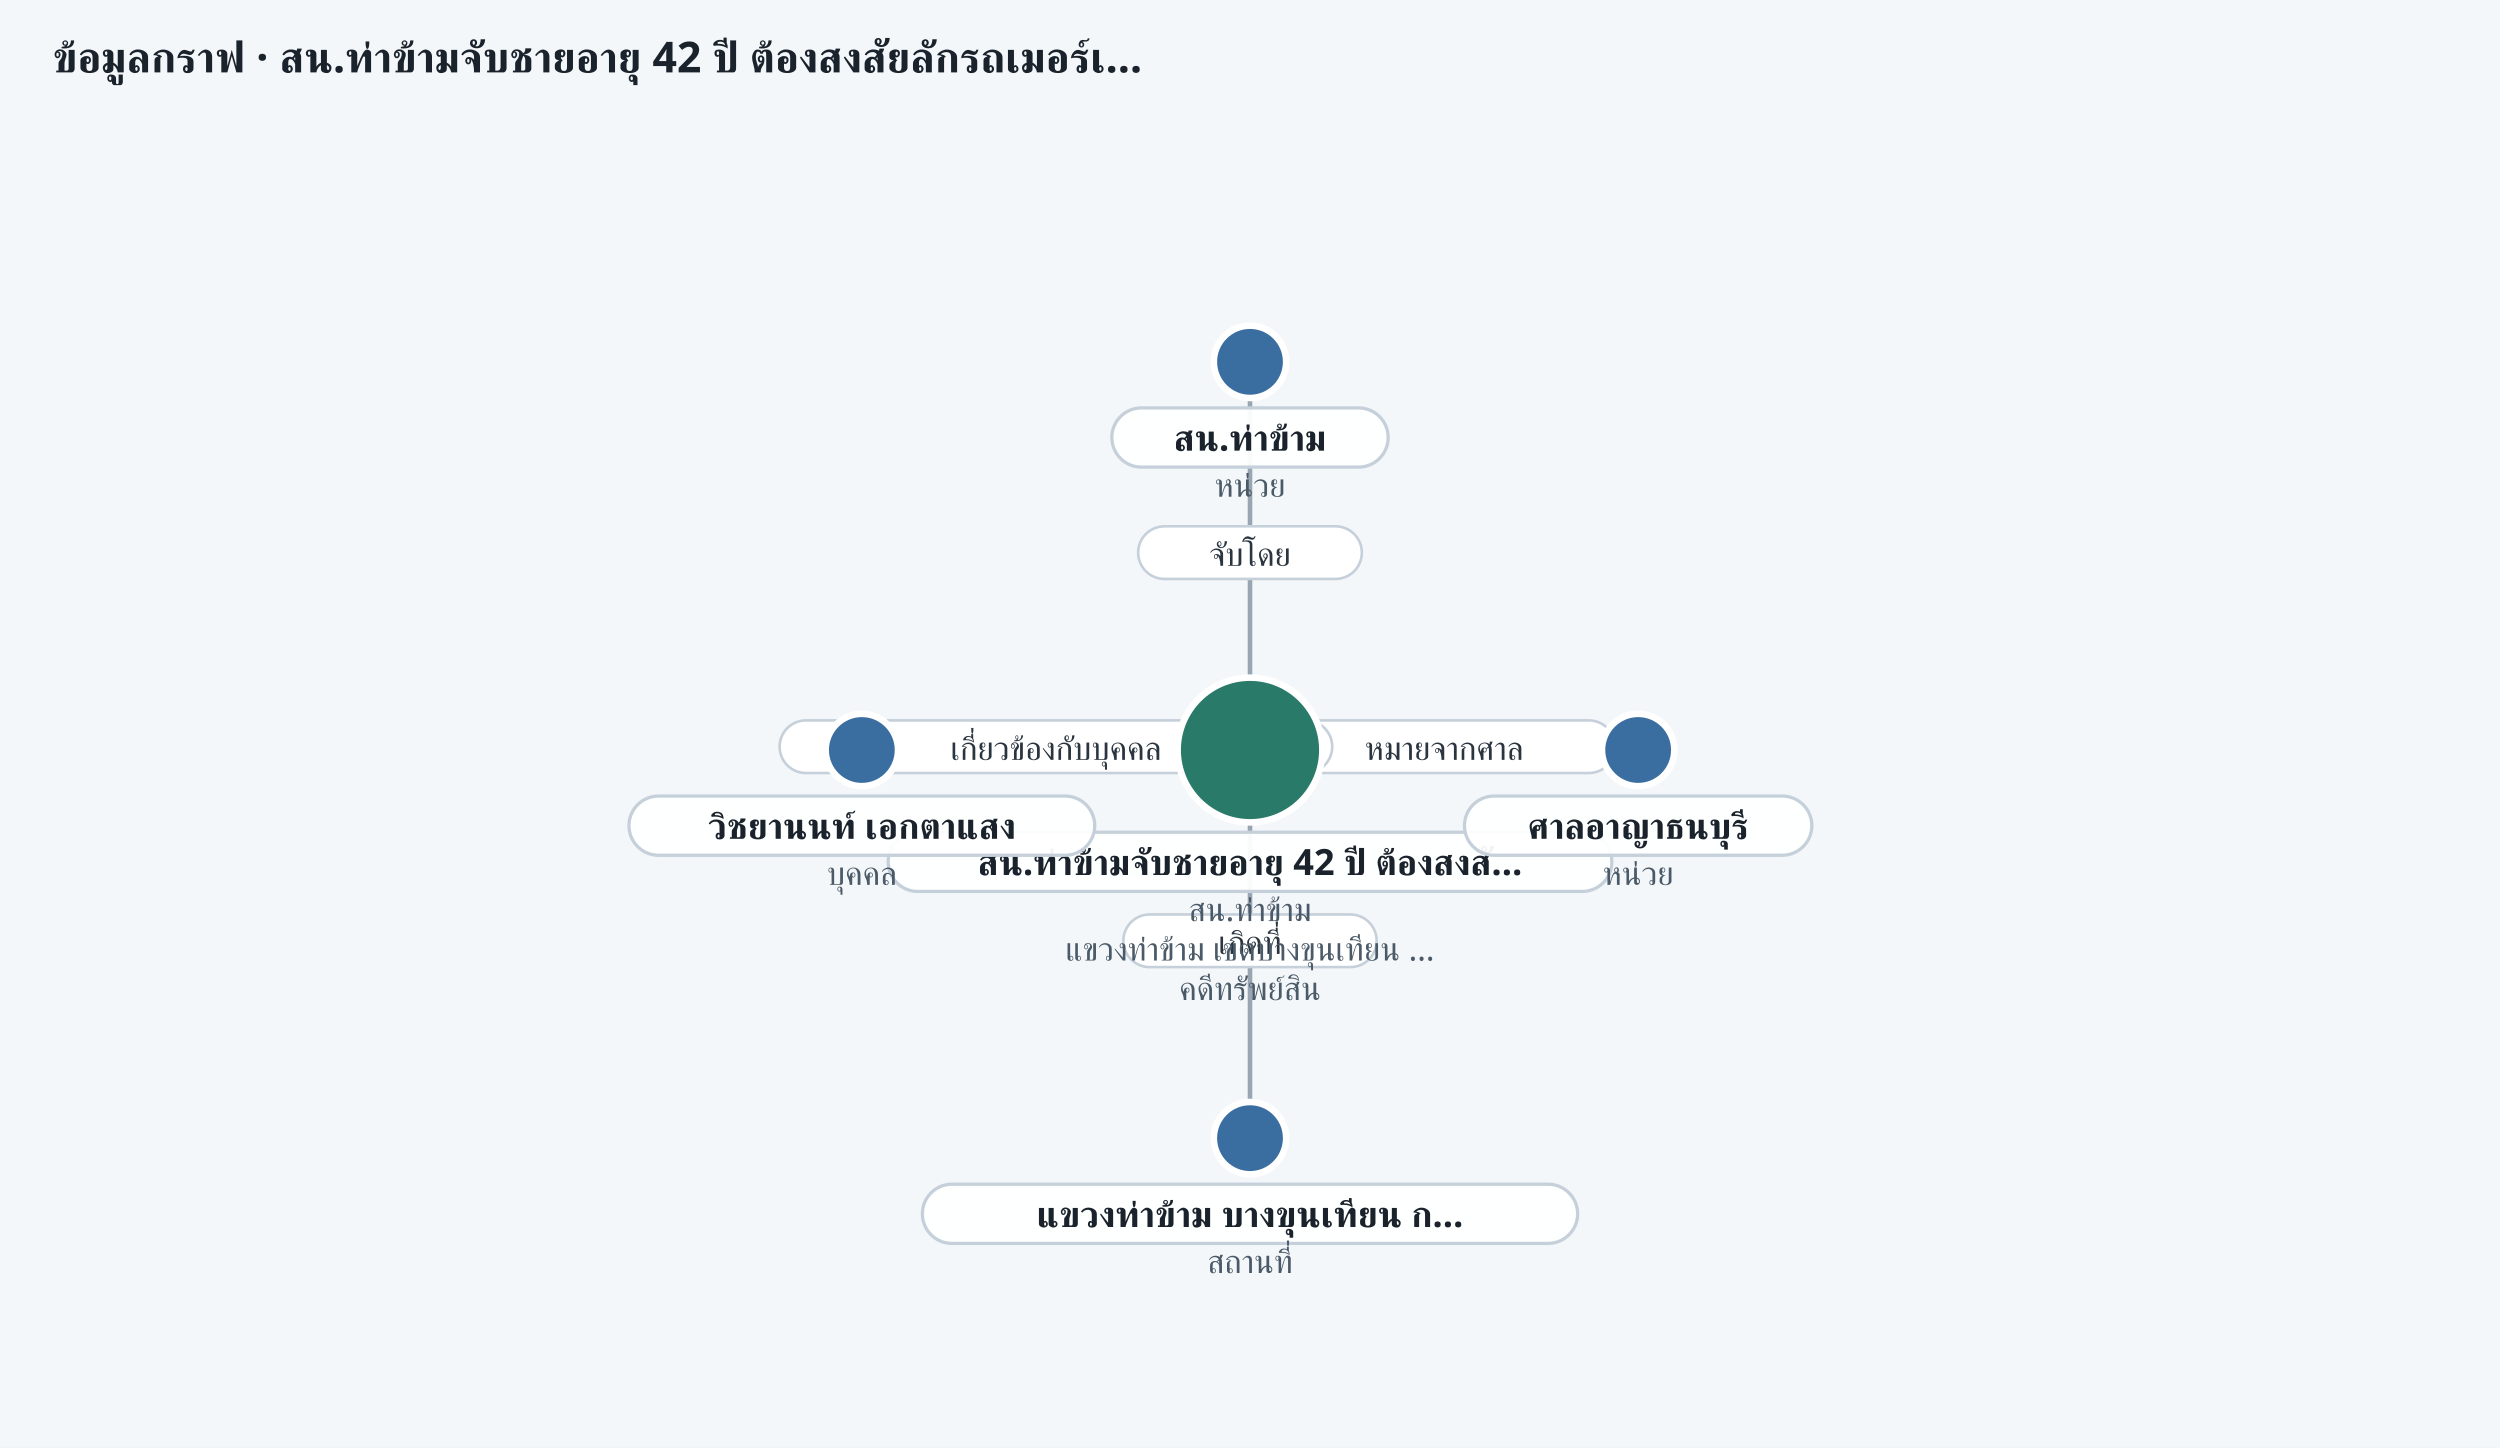
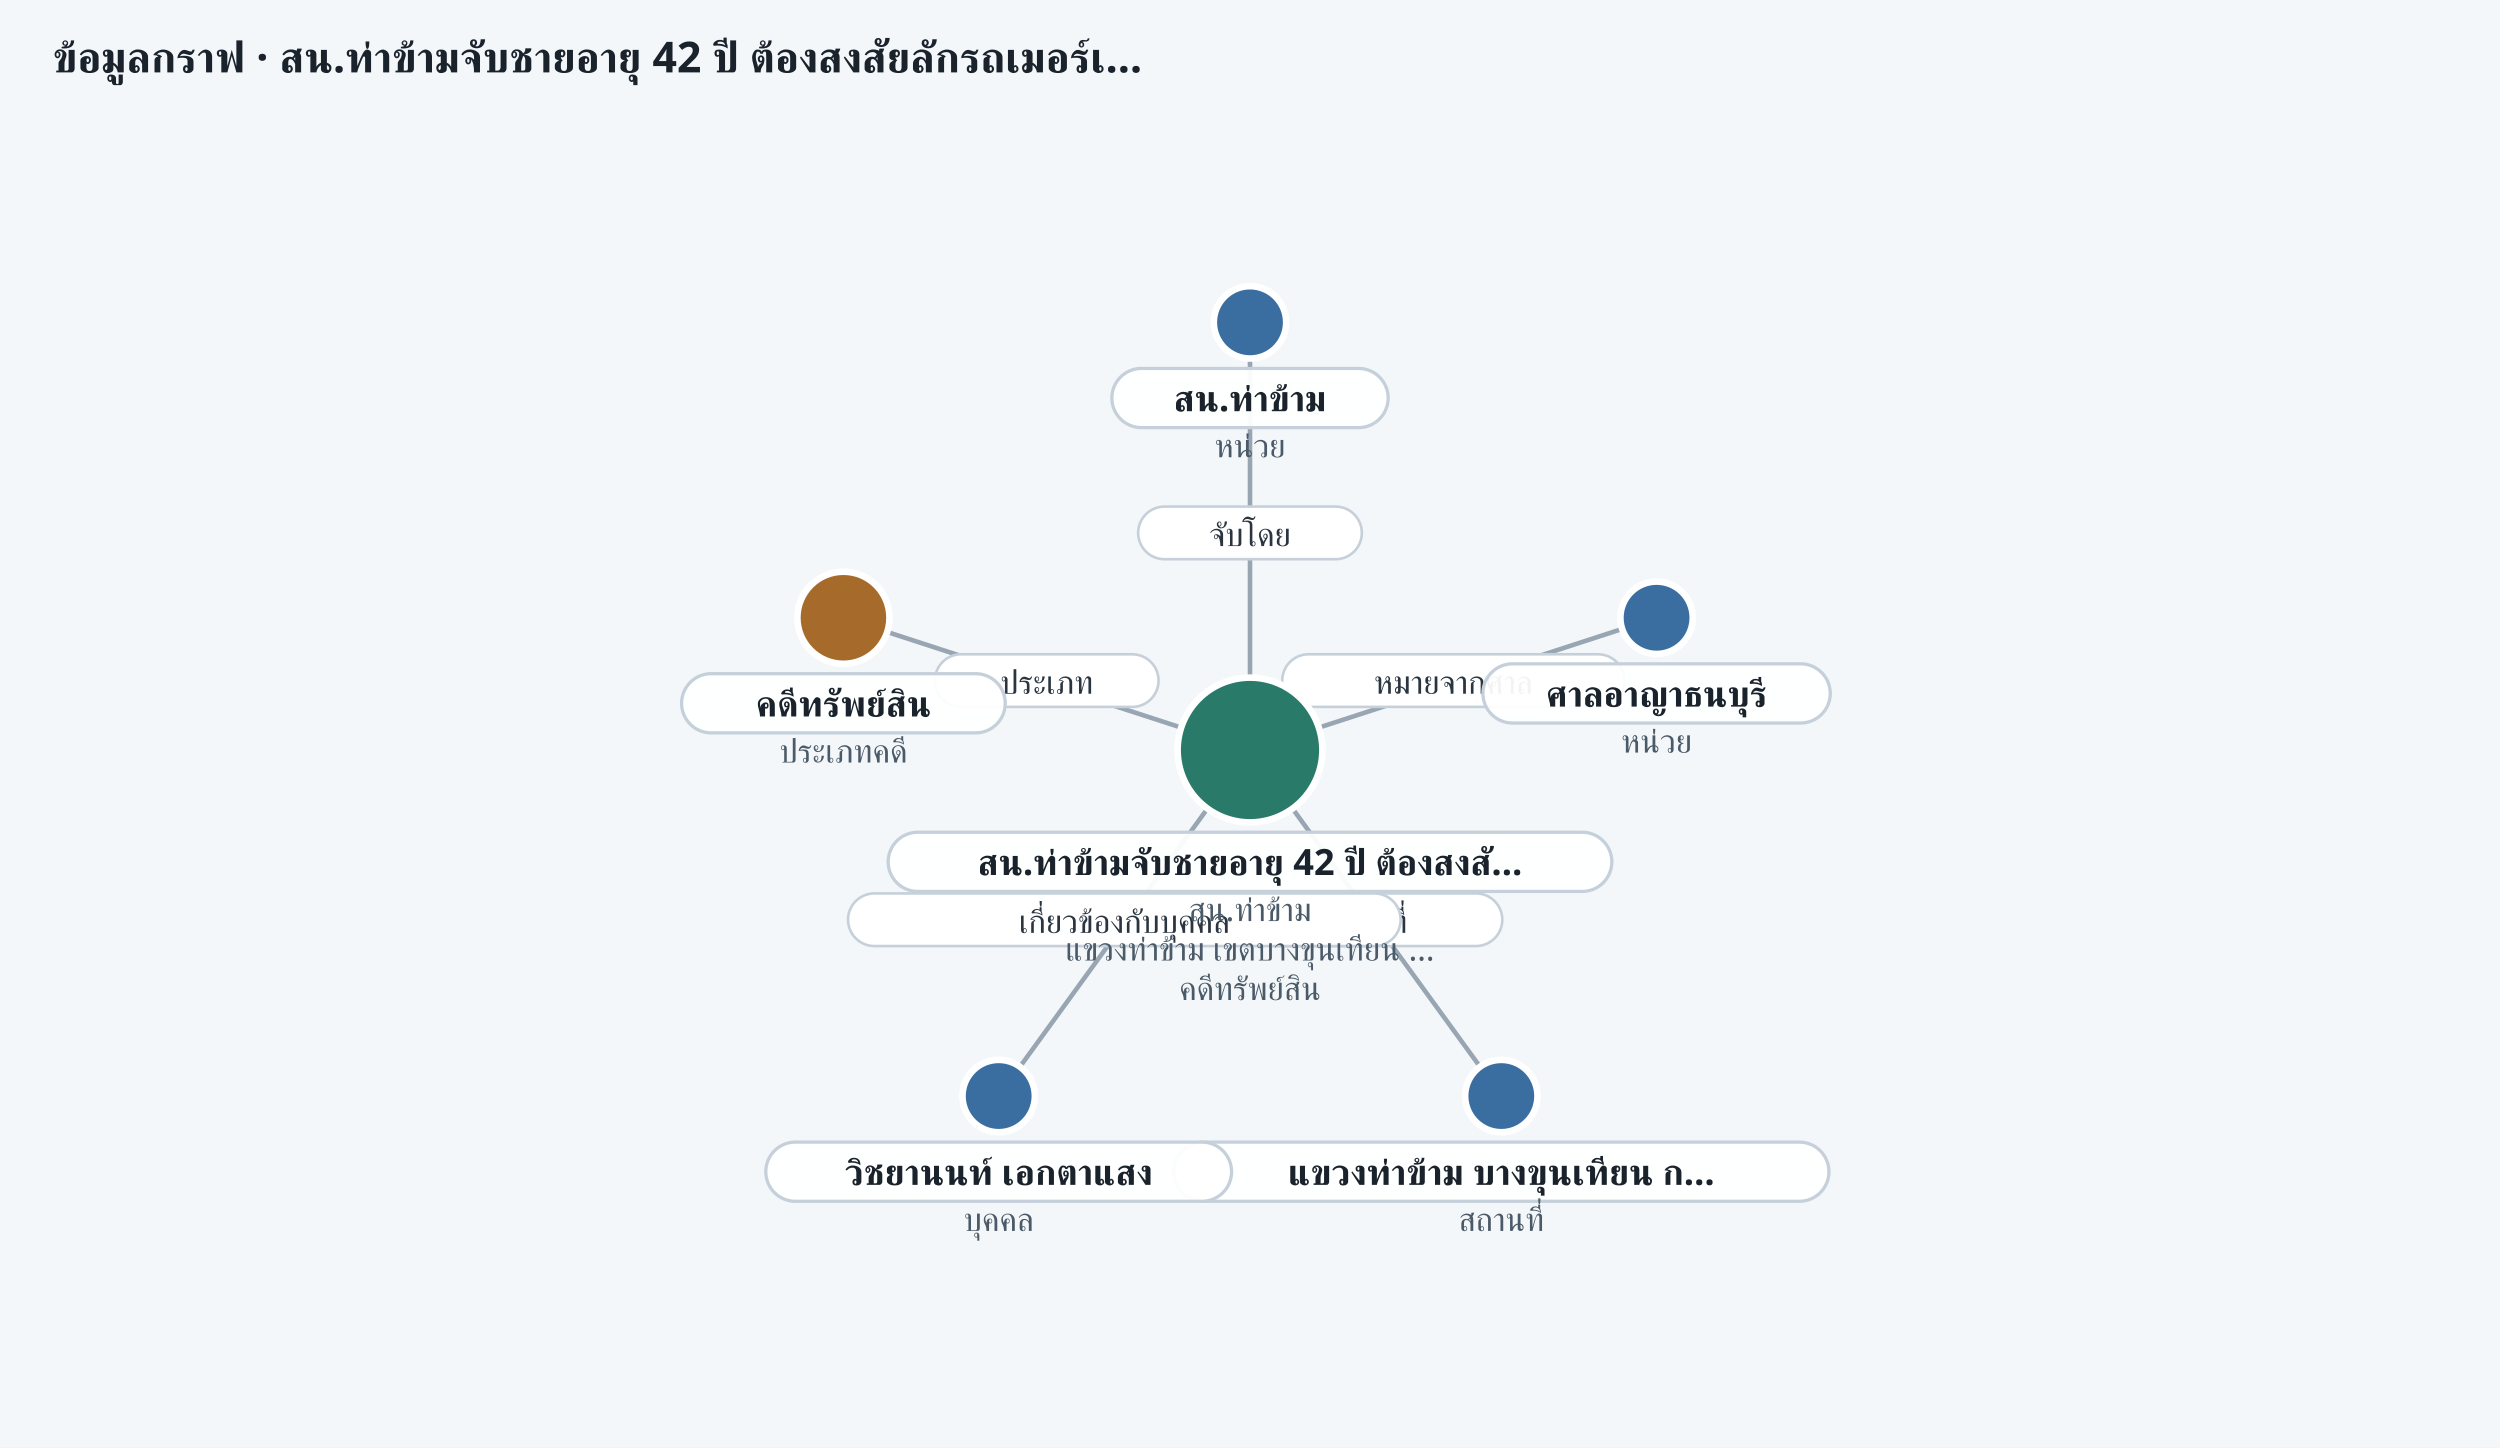
<svg xmlns="http://www.w3.org/2000/svg" width="760" height="440" viewBox="0 0 760 440" role="img" aria-label="ego graph 20261103-property-03">
  <rect width="100%" height="100%" fill="#f4f7fa" />
  <text x="16" y="22" font-size="13" font-weight="700" fill="#1a222c" font-family="Sarabun, Anuphan, sans-serif">ข้อมูลกราฟ · สน.ท่าข้ามจับชายอายุ 42 ปี ต้องสงสัยลักรถเมอร์เ…</text>
-   <line x1="380.0" y1="228.0" x2="380.0" y2="110.0" stroke="#7a8a9a" stroke-width="1.4" opacity="0.75" />
-   <rect x="346.0" y="160.0" width="68.0" height="16" rx="8" fill="#fff" stroke="#c5d0da" stroke-width="0.8" />
-   <text x="380.0" y="172.0" text-anchor="middle" font-size="10" fill="#2a3540" font-family="Sarabun, Anuphan, sans-serif">จับโดย</text>
-   <line x1="380.0" y1="228.0" x2="498.0" y2="228.0" stroke="#7a8a9a" stroke-width="1.4" opacity="0.75" />
-   <rect x="387.0" y="219.0" width="104.0" height="16" rx="8" fill="#fff" stroke="#c5d0da" stroke-width="0.8" />
-   <text x="439.0" y="231.0" text-anchor="middle" font-size="10" fill="#2a3540" font-family="Sarabun, Anuphan, sans-serif">หมายจากศาล</text>
-   <line x1="380.0" y1="228.0" x2="380.0" y2="346.0" stroke="#7a8a9a" stroke-width="1.4" opacity="0.75" />
-   <rect x="341.5" y="278.0" width="77.0" height="16" rx="8" fill="#fff" stroke="#c5d0da" stroke-width="0.8" />
-   <text x="380.0" y="290.0" text-anchor="middle" font-size="10" fill="#2a3540" font-family="Sarabun, Anuphan, sans-serif">เกิดที่</text>
-   <line x1="380.0" y1="228.0" x2="262.0" y2="228.0" stroke="#7a8a9a" stroke-width="1.4" opacity="0.75" />
-   <rect x="237.0" y="219.0" width="168.0" height="16" rx="8" fill="#fff" stroke="#c5d0da" stroke-width="0.8" />
-   <text x="321.0" y="231.0" text-anchor="middle" font-size="10" fill="#2a3540" font-family="Sarabun, Anuphan, sans-serif">เกี่ยวข้องกับบุคคล</text>
+   <line x1="380.0" y1="228.0" x2="380.0" y2="98.0" stroke="#7a8a9a" stroke-width="1.4" opacity="0.75" />
+   <rect x="346.0" y="154.0" width="68.0" height="16" rx="8" fill="#fff" stroke="#c5d0da" stroke-width="0.8" />
+   <text x="380.0" y="166.0" text-anchor="middle" font-size="10" fill="#2a3540" font-family="Sarabun, Anuphan, sans-serif">จับโดย</text>
+   <line x1="380.0" y1="228.0" x2="503.6" y2="187.8" stroke="#7a8a9a" stroke-width="1.4" opacity="0.75" />
+   <rect x="389.8" y="198.9" width="104.0" height="16" rx="8" fill="#fff" stroke="#c5d0da" stroke-width="0.8" />
+   <text x="441.8" y="210.9" text-anchor="middle" font-size="10" fill="#2a3540" font-family="Sarabun, Anuphan, sans-serif">หมายจากศาล</text>
+   <line x1="380.0" y1="228.0" x2="456.4" y2="333.2" stroke="#7a8a9a" stroke-width="1.4" opacity="0.75" />
+   <rect x="379.7" y="271.6" width="77.0" height="16" rx="8" fill="#fff" stroke="#c5d0da" stroke-width="0.8" />
+   <text x="418.2" y="283.6" text-anchor="middle" font-size="10" fill="#2a3540" font-family="Sarabun, Anuphan, sans-serif">เกิดที่</text>
+   <line x1="380.0" y1="228.0" x2="303.6" y2="333.2" stroke="#7a8a9a" stroke-width="1.4" opacity="0.75" />
+   <rect x="257.8" y="271.6" width="168.0" height="16" rx="8" fill="#fff" stroke="#c5d0da" stroke-width="0.8" />
+   <text x="341.8" y="283.6" text-anchor="middle" font-size="10" fill="#2a3540" font-family="Sarabun, Anuphan, sans-serif">เกี่ยวข้องกับบุคคล</text>
+   <line x1="380.0" y1="228.0" x2="256.4" y2="187.8" stroke="#7a8a9a" stroke-width="1.4" opacity="0.75" />
+   <rect x="284.2" y="198.9" width="68.0" height="16" rx="8" fill="#fff" stroke="#c5d0da" stroke-width="0.8" />
+   <text x="318.2" y="210.9" text-anchor="middle" font-size="10" fill="#2a3540" font-family="Sarabun, Anuphan, sans-serif">ประเภท</text>
  <circle cx="380.0" cy="228.0" r="22" fill="#2a7a6a" stroke="#fff" stroke-width="2" />
  <rect x="270.0" y="253.0" width="220.0" height="18" rx="9" fill="rgba(255,255,255,0.94)" stroke="#c5d0da" />
  <text x="380.0" y="266.0" text-anchor="middle" font-size="11" font-weight="600" fill="#1a222c" font-family="Sarabun, Anuphan, sans-serif">สน.ท่าข้ามจับชายอายุ 42 ปี ต้องสงสั…</text>
  <text x="380.0" y="280.0" text-anchor="middle" font-size="10" fill="#4a5a68" font-family="Sarabun, Anuphan, sans-serif">สน.ท่าข้าม</text>
  <text x="380.0" y="292.0" text-anchor="middle" font-size="10" fill="#4a5a68" font-family="Sarabun, Anuphan, sans-serif">แขวงท่าข้าม เขตบางขุนเทียน …</text>
  <text x="380.0" y="304.0" text-anchor="middle" font-size="10" fill="#4a5a68" font-family="Sarabun, Anuphan, sans-serif">คดีทรัพย์สิน</text>
-   <circle cx="380.0" cy="110.0" r="11" fill="#3a6ea0" stroke="#fff" stroke-width="2" />
-   <rect x="338.0" y="124.0" width="84.0" height="18" rx="9" fill="rgba(255,255,255,0.94)" stroke="#c5d0da" />
-   <text x="380.0" y="137.0" text-anchor="middle" font-size="11" font-weight="600" fill="#1a222c" font-family="Sarabun, Anuphan, sans-serif">สน.ท่าข้าม</text>
-   <text x="380.0" y="151.0" text-anchor="middle" font-size="10" fill="#4a5a68" font-family="Sarabun, Anuphan, sans-serif">หน่วย</text>
-   <circle cx="498.0" cy="228.0" r="11" fill="#3a6ea0" stroke="#fff" stroke-width="2" />
-   <rect x="445.2" y="242.0" width="105.6" height="18" rx="9" fill="rgba(255,255,255,0.94)" stroke="#c5d0da" />
-   <text x="498.0" y="255.0" text-anchor="middle" font-size="11" font-weight="600" fill="#1a222c" font-family="Sarabun, Anuphan, sans-serif">ศาลอาญาธนบุรี</text>
-   <text x="498.0" y="269.0" text-anchor="middle" font-size="10" fill="#4a5a68" font-family="Sarabun, Anuphan, sans-serif">หน่วย</text>
-   <circle cx="380.0" cy="346.0" r="11" fill="#3a6ea0" stroke="#fff" stroke-width="2" />
-   <rect x="280.4" y="360.0" width="199.2" height="18" rx="9" fill="rgba(255,255,255,0.94)" stroke="#c5d0da" />
-   <text x="380.0" y="373.0" text-anchor="middle" font-size="11" font-weight="600" fill="#1a222c" font-family="Sarabun, Anuphan, sans-serif">แขวงท่าข้าม บางขุนเทียน ก…</text>
-   <text x="380.0" y="387.0" text-anchor="middle" font-size="10" fill="#4a5a68" font-family="Sarabun, Anuphan, sans-serif">สถานที่</text>
-   <circle cx="262.0" cy="228.0" r="11" fill="#3a6ea0" stroke="#fff" stroke-width="2" />
-   <rect x="191.2" y="242.0" width="141.6" height="18" rx="9" fill="rgba(255,255,255,0.94)" stroke="#c5d0da" />
-   <text x="262.0" y="255.0" text-anchor="middle" font-size="11" font-weight="600" fill="#1a222c" font-family="Sarabun, Anuphan, sans-serif">วิชยานนท์ เอกตาแสง</text>
-   <text x="262.0" y="269.0" text-anchor="middle" font-size="10" fill="#4a5a68" font-family="Sarabun, Anuphan, sans-serif">บุคคล</text>
+   <circle cx="380.0" cy="98.0" r="11" fill="#3a6ea0" stroke="#fff" stroke-width="2" />
+   <rect x="338.0" y="112.0" width="84.0" height="18" rx="9" fill="rgba(255,255,255,0.94)" stroke="#c5d0da" />
+   <text x="380.0" y="125.0" text-anchor="middle" font-size="11" font-weight="600" fill="#1a222c" font-family="Sarabun, Anuphan, sans-serif">สน.ท่าข้าม</text>
+   <text x="380.0" y="139.0" text-anchor="middle" font-size="10" fill="#4a5a68" font-family="Sarabun, Anuphan, sans-serif">หน่วย</text>
+   <circle cx="503.6" cy="187.8" r="11" fill="#3a6ea0" stroke="#fff" stroke-width="2" />
+   <rect x="450.8" y="201.8" width="105.6" height="18" rx="9" fill="rgba(255,255,255,0.94)" stroke="#c5d0da" />
+   <text x="503.6" y="214.8" text-anchor="middle" font-size="11" font-weight="600" fill="#1a222c" font-family="Sarabun, Anuphan, sans-serif">ศาลอาญาธนบุรี</text>
+   <text x="503.6" y="228.8" text-anchor="middle" font-size="10" fill="#4a5a68" font-family="Sarabun, Anuphan, sans-serif">หน่วย</text>
+   <circle cx="456.4" cy="333.2" r="11" fill="#3a6ea0" stroke="#fff" stroke-width="2" />
+   <rect x="356.8" y="347.2" width="199.2" height="18" rx="9" fill="rgba(255,255,255,0.94)" stroke="#c5d0da" />
+   <text x="456.4" y="360.2" text-anchor="middle" font-size="11" font-weight="600" fill="#1a222c" font-family="Sarabun, Anuphan, sans-serif">แขวงท่าข้าม บางขุนเทียน ก…</text>
+   <text x="456.4" y="374.2" text-anchor="middle" font-size="10" fill="#4a5a68" font-family="Sarabun, Anuphan, sans-serif">สถานที่</text>
+   <circle cx="303.6" cy="333.2" r="11" fill="#3a6ea0" stroke="#fff" stroke-width="2" />
+   <rect x="232.8" y="347.2" width="141.6" height="18" rx="9" fill="rgba(255,255,255,0.94)" stroke="#c5d0da" />
+   <text x="303.6" y="360.2" text-anchor="middle" font-size="11" font-weight="600" fill="#1a222c" font-family="Sarabun, Anuphan, sans-serif">วิชยานนท์ เอกตาแสง</text>
+   <text x="303.6" y="374.2" text-anchor="middle" font-size="10" fill="#4a5a68" font-family="Sarabun, Anuphan, sans-serif">บุคคล</text>
+   <circle cx="256.4" cy="187.8" r="14" fill="#a66b2a" stroke="#fff" stroke-width="2" />
+   <rect x="207.2" y="204.8" width="98.4" height="18" rx="9" fill="rgba(255,255,255,0.94)" stroke="#c5d0da" />
+   <text x="256.4" y="217.8" text-anchor="middle" font-size="11" font-weight="600" fill="#1a222c" font-family="Sarabun, Anuphan, sans-serif">คดีทรัพย์สิน</text>
+   <text x="256.4" y="231.8" text-anchor="middle" font-size="10" fill="#4a5a68" font-family="Sarabun, Anuphan, sans-serif">ประเภทคดี</text>
</svg>
